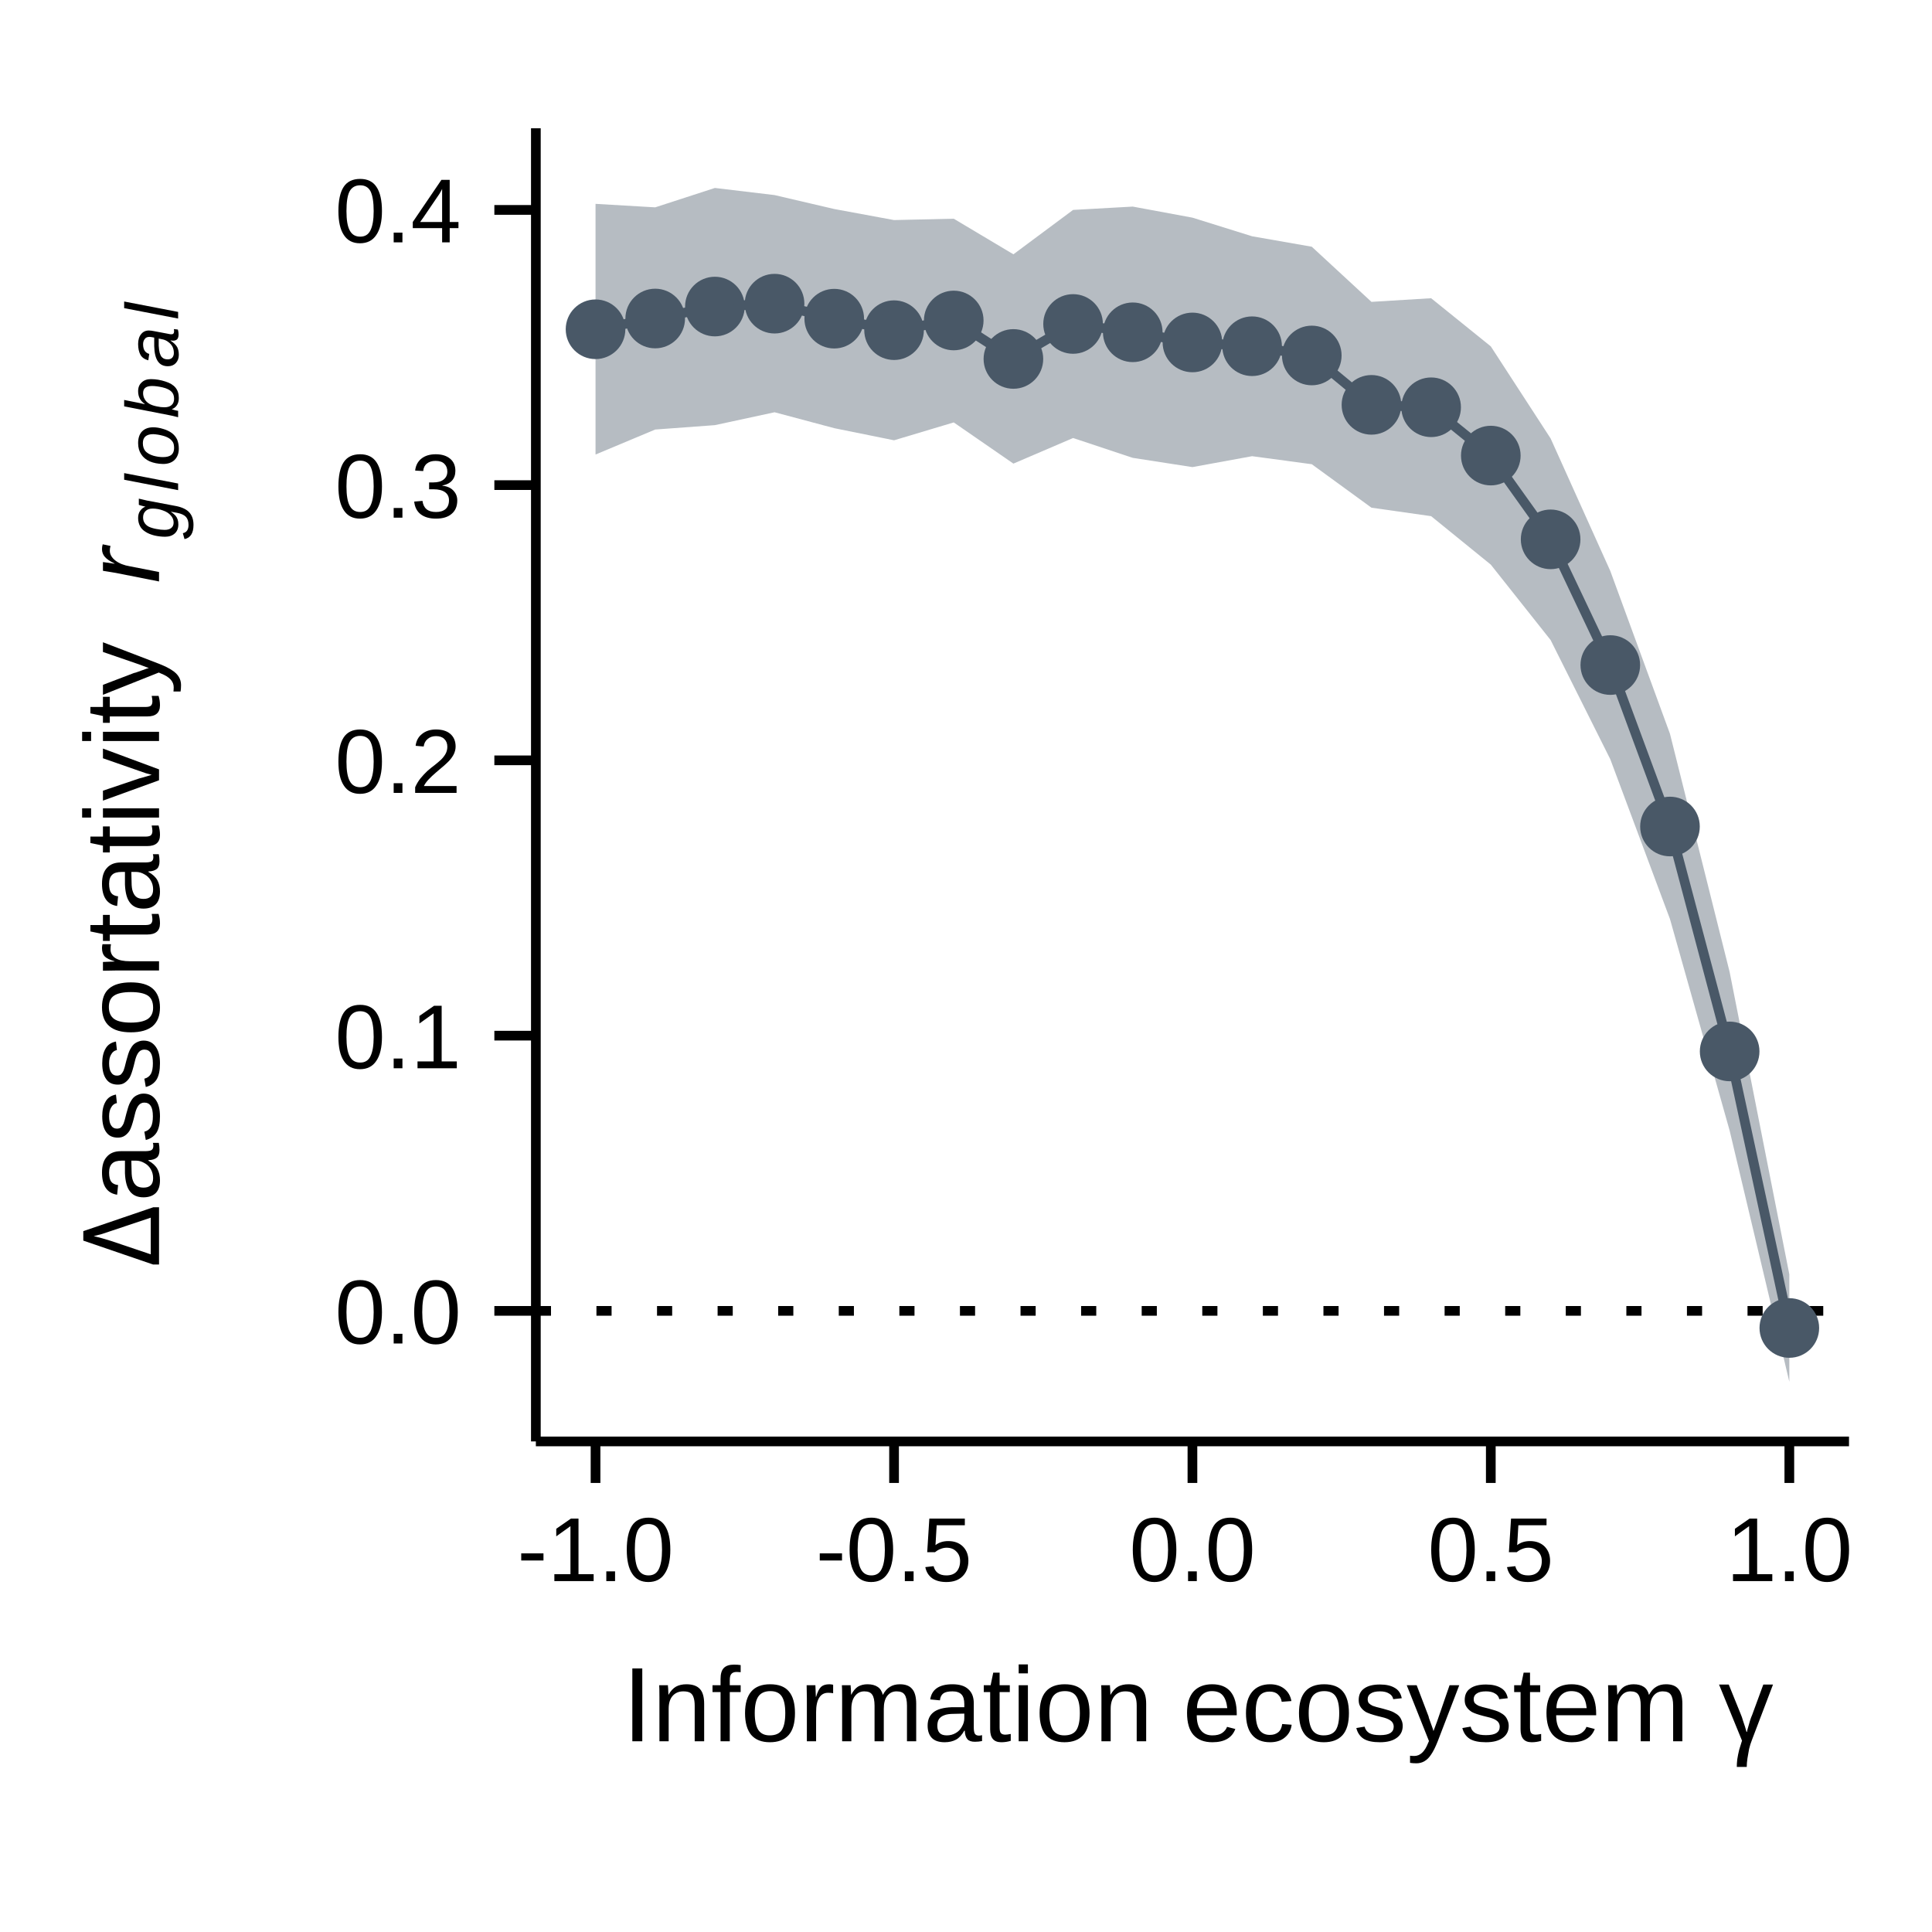
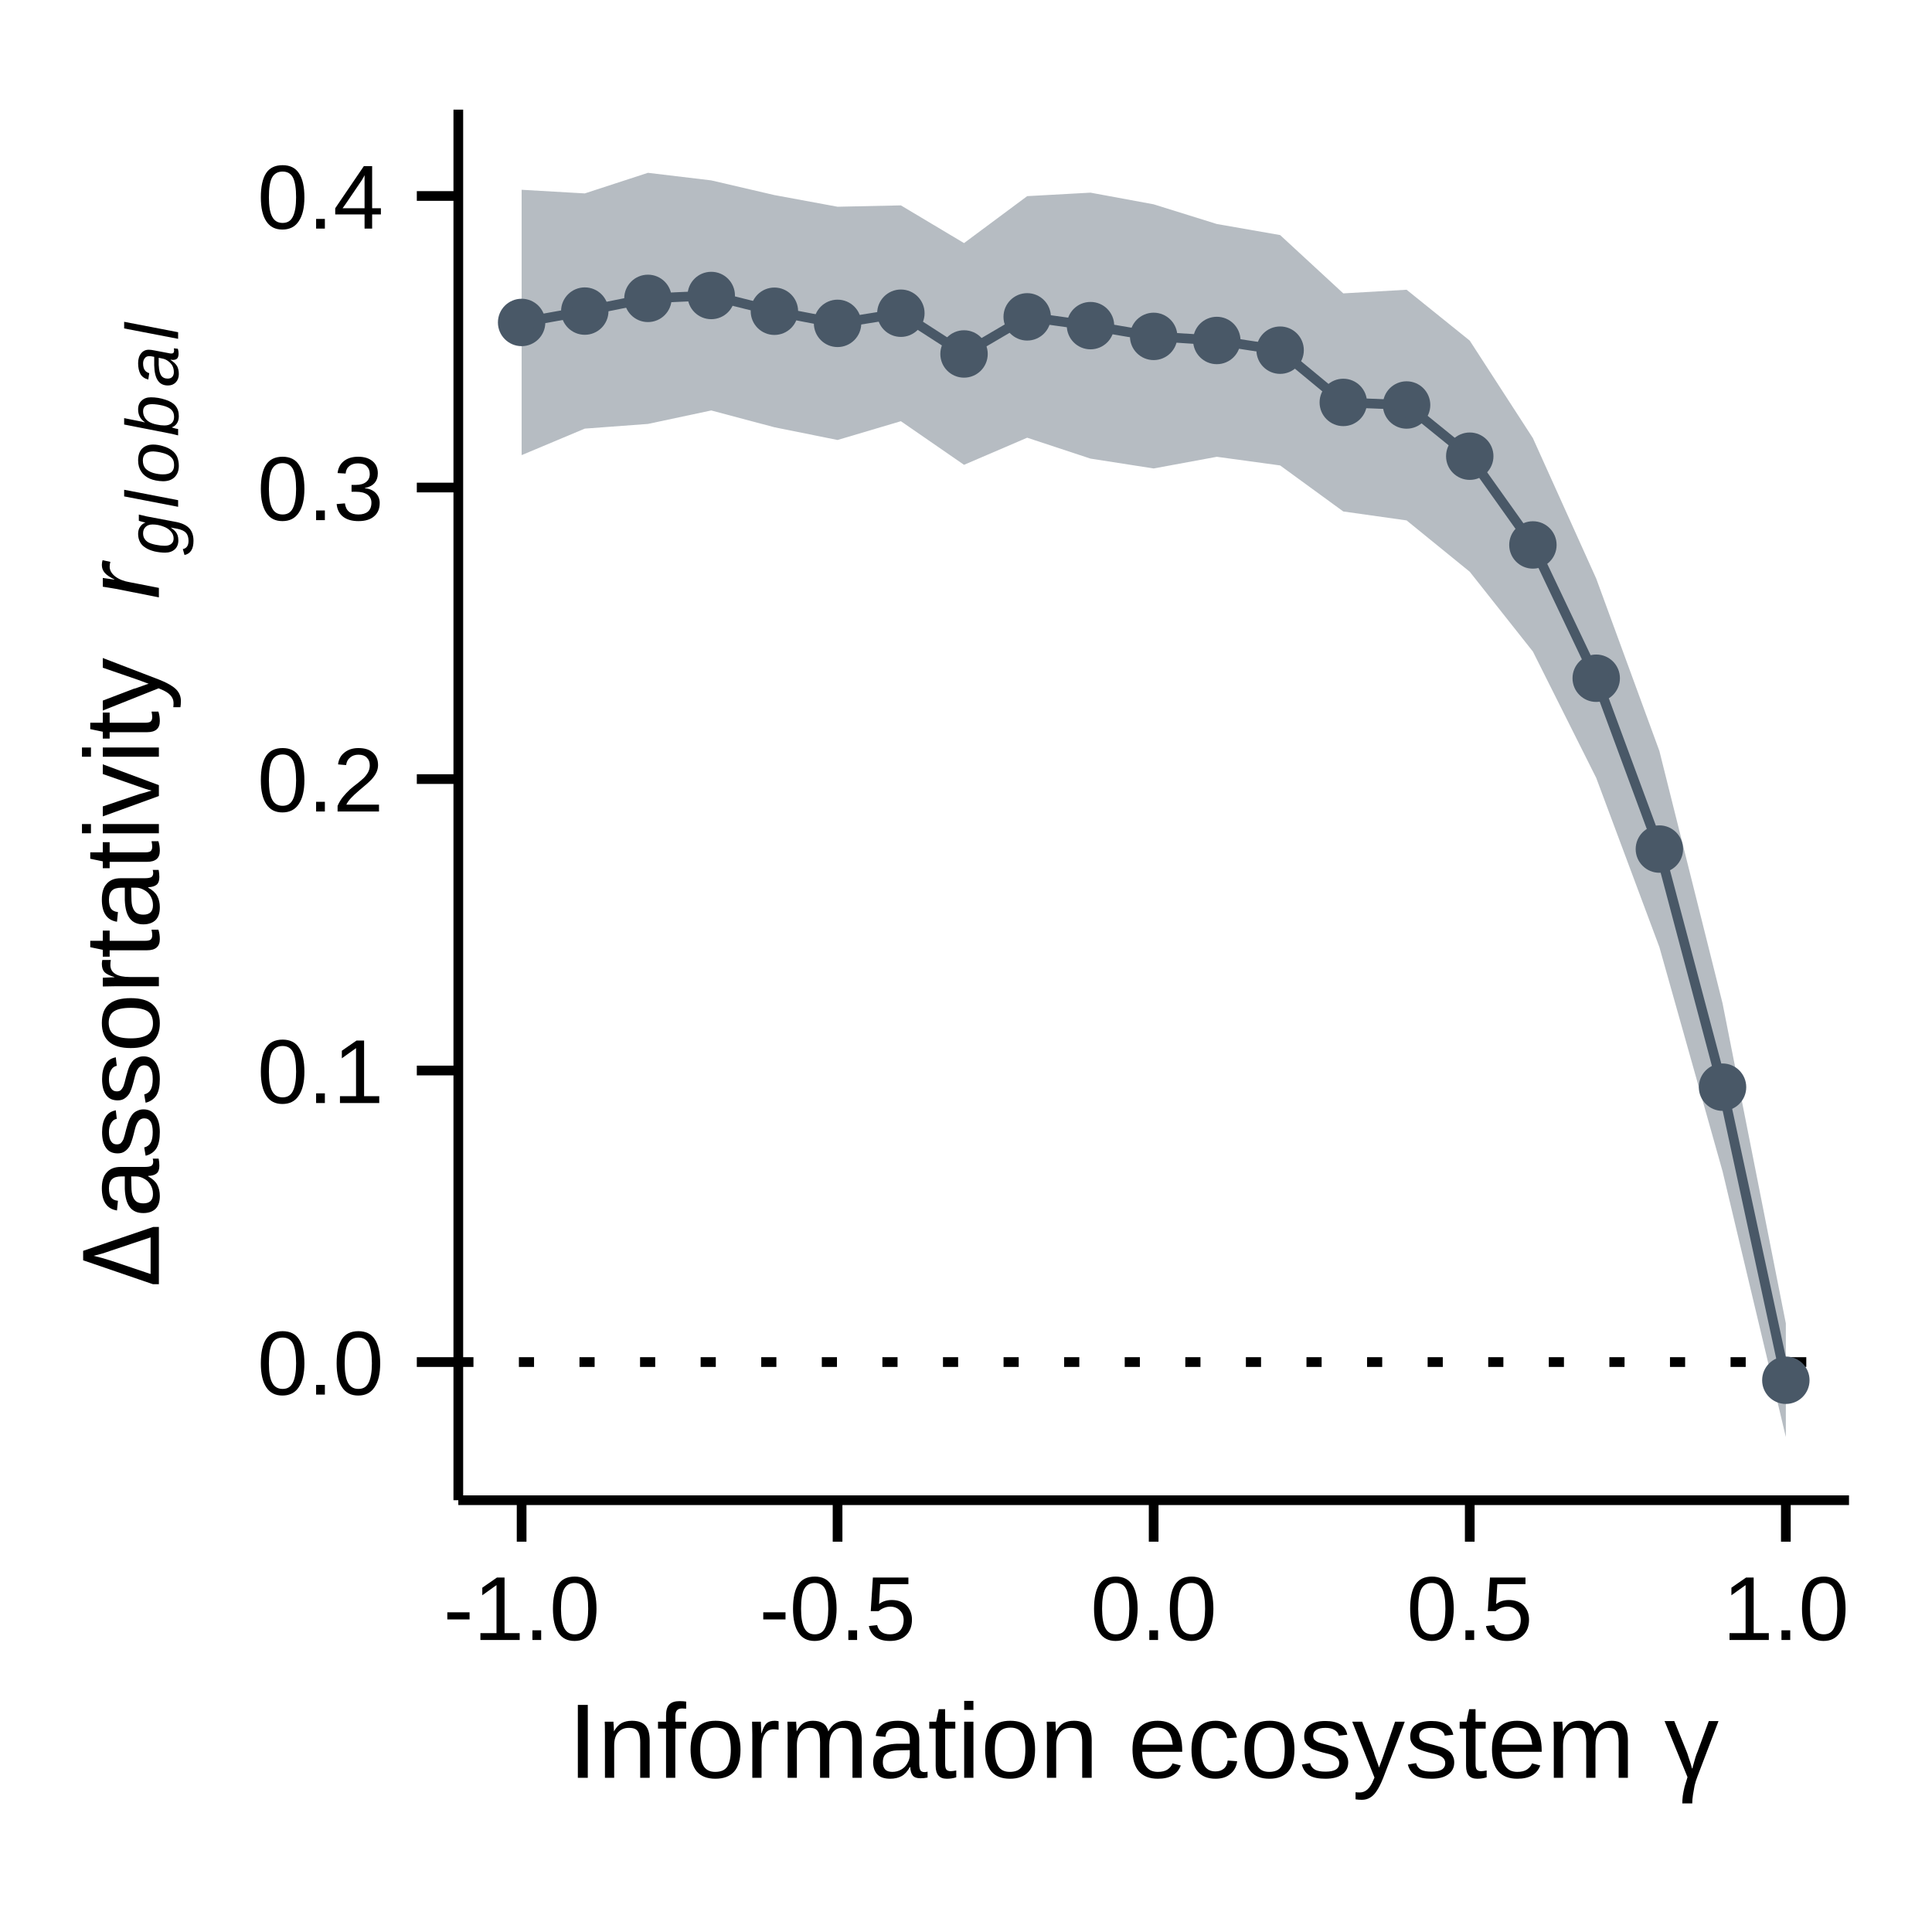
<svg xmlns="http://www.w3.org/2000/svg" viewBox="0 0 127.56 127.56">
  <defs>
    <style type="text/css">
-     line, polyline, path, rect, circle {
+     line, polyline, polygon, path, rect, circle {
      fill: none;
      stroke: #000000;
      stroke-linecap: round;
      stroke-linejoin: round;
      stroke-miterlimit: 10.00;
    }
  </style>
  </defs>
  <rect width="100%" height="100%" style="stroke: none; fill: #FFFFFF;" />
  <defs>
-     <clipPath id="cpMHwxMjcuNTU5fDEyNC41NzJ8Mi45ODY4Mg==">
-       <rect x="0.00" y="2.99" width="127.56" height="121.59" />
+     <clipPath id="cpMC4wMHwxMjcuNTZ8MTI1LjgwfDEuNzY=">
+       <rect x="0.00" y="1.76" width="127.56" height="124.05" />
    </clipPath>
  </defs>
-   <rect x="0.00" y="2.99" width="127.56" height="121.59" style="stroke-width: 1.07; stroke: #FFFFFF; fill: #FFFFFF;" clip-path="url(#cpMHwxMjcuNTU5fDEyNC41NzJ8Mi45ODY4Mg==)" />
+   <rect x="0.00" y="1.76" width="127.56" height="124.05" style="stroke-width: 1.07; stroke: #FFFFFF; fill: #FFFFFF;" clip-path="url(#cpMC4wMHwxMjcuNTZ8MTI1LjgwfDEuNzY=)" />
  <defs>
-     <clipPath id="cpMHwxMjcuNTU5fDEyNy41NTl8MA==">
+     <clipPath id="cpMC4wMHwxMjcuNTZ8MTI3LjU2fDAuMDA=">
      <rect x="0.00" y="0.00" width="127.56" height="127.56" />
    </clipPath>
  </defs>
  <defs>
-     <clipPath id="cpMzUuMzc5N3wxMjIuMDh8OTUuMTY2Mnw4LjQ2NjI3">
-       <rect x="35.38" y="8.47" width="86.70" height="86.70" />
+     <clipPath id="cpMzAuMjZ8MTIyLjA4fDk5LjA1fDcuMjQ=">
+       <rect x="30.26" y="7.24" width="91.82" height="91.82" />
    </clipPath>
  </defs>
-   <rect x="35.38" y="8.47" width="86.70" height="86.70" style="stroke-width: 1.07; stroke: none; fill: #FFFFFF;" clip-path="url(#cpMzUuMzc5N3wxMjIuMDh8OTUuMTY2Mnw4LjQ2NjI3)" />
-   <line x1="35.38" y1="86.55" x2="122.08" y2="86.55" style="stroke-width: 0.64; stroke-dasharray: 1.00,3.00; stroke-linecap: butt;" clip-path="url(#cpMzUuMzc5N3wxMjIuMDh8OTUuMTY2Mnw4LjQ2NjI3)" />
-   <polyline points="39.32,13.46 43.26,13.69 47.20,12.41 51.14,12.88 55.08,13.80 59.03,14.53 62.97,14.44 66.91,16.79 70.85,13.86 74.79,13.64 78.73,14.37 82.67,15.60 86.61,16.29 90.55,19.93 94.49,19.69 98.43,22.87 102.38,28.95 106.32,37.70 110.26,48.45 114.20,64.18 118.14,84.14 118.14,91.23 114.20,74.65 110.26,60.68 106.32,50.13 102.38,42.26 98.43,37.28 94.49,34.08 90.55,33.52 86.61,30.65 82.67,30.12 78.73,30.84 74.79,30.23 70.85,28.92 66.91,30.61 62.97,27.89 59.03,29.07 55.08,28.27 51.14,27.22 47.20,28.07 43.26,28.36 39.32,30.01 " style="stroke-width: 1.07; stroke: none; fill: #495867; fill-opacity: 0.40;" clip-path="url(#cpMzUuMzc5N3wxMjIuMDh8OTUuMTY2Mnw4LjQ2NjI3)" />
-   <polyline points="39.32,21.74 43.26,21.03 47.20,20.24 51.14,20.05 55.08,21.04 59.03,21.80 62.97,21.16 66.91,23.70 70.85,21.39 74.79,21.94 78.73,22.61 82.67,22.86 86.61,23.47 90.55,26.73 94.49,26.89 98.43,30.08 102.38,35.61 106.32,43.91 110.26,54.57 114.20,69.42 118.14,87.68 " style="stroke-width: 0.64; stroke: #495867; stroke-linecap: butt;" clip-path="url(#cpMzUuMzc5N3wxMjIuMDh8OTUuMTY2Mnw4LjQ2NjI3)" />
-   <circle cx="39.32" cy="21.74" r="1.21pt" style="stroke-width: 0.71; stroke: #495867; fill: #495867;" clip-path="url(#cpMzUuMzc5N3wxMjIuMDh8OTUuMTY2Mnw4LjQ2NjI3)" />
-   <circle cx="43.26" cy="21.03" r="1.21pt" style="stroke-width: 0.71; stroke: #495867; fill: #495867;" clip-path="url(#cpMzUuMzc5N3wxMjIuMDh8OTUuMTY2Mnw4LjQ2NjI3)" />
-   <circle cx="47.20" cy="20.24" r="1.21pt" style="stroke-width: 0.71; stroke: #495867; fill: #495867;" clip-path="url(#cpMzUuMzc5N3wxMjIuMDh8OTUuMTY2Mnw4LjQ2NjI3)" />
-   <circle cx="51.14" cy="20.05" r="1.21pt" style="stroke-width: 0.71; stroke: #495867; fill: #495867;" clip-path="url(#cpMzUuMzc5N3wxMjIuMDh8OTUuMTY2Mnw4LjQ2NjI3)" />
-   <circle cx="55.08" cy="21.04" r="1.21pt" style="stroke-width: 0.71; stroke: #495867; fill: #495867;" clip-path="url(#cpMzUuMzc5N3wxMjIuMDh8OTUuMTY2Mnw4LjQ2NjI3)" />
-   <circle cx="59.03" cy="21.80" r="1.21pt" style="stroke-width: 0.71; stroke: #495867; fill: #495867;" clip-path="url(#cpMzUuMzc5N3wxMjIuMDh8OTUuMTY2Mnw4LjQ2NjI3)" />
-   <circle cx="62.97" cy="21.16" r="1.21pt" style="stroke-width: 0.71; stroke: #495867; fill: #495867;" clip-path="url(#cpMzUuMzc5N3wxMjIuMDh8OTUuMTY2Mnw4LjQ2NjI3)" />
-   <circle cx="66.91" cy="23.70" r="1.21pt" style="stroke-width: 0.71; stroke: #495867; fill: #495867;" clip-path="url(#cpMzUuMzc5N3wxMjIuMDh8OTUuMTY2Mnw4LjQ2NjI3)" />
-   <circle cx="70.85" cy="21.39" r="1.21pt" style="stroke-width: 0.71; stroke: #495867; fill: #495867;" clip-path="url(#cpMzUuMzc5N3wxMjIuMDh8OTUuMTY2Mnw4LjQ2NjI3)" />
-   <circle cx="74.79" cy="21.94" r="1.21pt" style="stroke-width: 0.71; stroke: #495867; fill: #495867;" clip-path="url(#cpMzUuMzc5N3wxMjIuMDh8OTUuMTY2Mnw4LjQ2NjI3)" />
-   <circle cx="78.73" cy="22.61" r="1.21pt" style="stroke-width: 0.71; stroke: #495867; fill: #495867;" clip-path="url(#cpMzUuMzc5N3wxMjIuMDh8OTUuMTY2Mnw4LjQ2NjI3)" />
-   <circle cx="82.67" cy="22.86" r="1.21pt" style="stroke-width: 0.71; stroke: #495867; fill: #495867;" clip-path="url(#cpMzUuMzc5N3wxMjIuMDh8OTUuMTY2Mnw4LjQ2NjI3)" />
-   <circle cx="86.61" cy="23.47" r="1.21pt" style="stroke-width: 0.71; stroke: #495867; fill: #495867;" clip-path="url(#cpMzUuMzc5N3wxMjIuMDh8OTUuMTY2Mnw4LjQ2NjI3)" />
-   <circle cx="90.55" cy="26.73" r="1.21pt" style="stroke-width: 0.71; stroke: #495867; fill: #495867;" clip-path="url(#cpMzUuMzc5N3wxMjIuMDh8OTUuMTY2Mnw4LjQ2NjI3)" />
-   <circle cx="94.49" cy="26.89" r="1.21pt" style="stroke-width: 0.71; stroke: #495867; fill: #495867;" clip-path="url(#cpMzUuMzc5N3wxMjIuMDh8OTUuMTY2Mnw4LjQ2NjI3)" />
-   <circle cx="98.43" cy="30.08" r="1.21pt" style="stroke-width: 0.71; stroke: #495867; fill: #495867;" clip-path="url(#cpMzUuMzc5N3wxMjIuMDh8OTUuMTY2Mnw4LjQ2NjI3)" />
-   <circle cx="102.38" cy="35.61" r="1.21pt" style="stroke-width: 0.71; stroke: #495867; fill: #495867;" clip-path="url(#cpMzUuMzc5N3wxMjIuMDh8OTUuMTY2Mnw4LjQ2NjI3)" />
-   <circle cx="106.32" cy="43.91" r="1.21pt" style="stroke-width: 0.71; stroke: #495867; fill: #495867;" clip-path="url(#cpMzUuMzc5N3wxMjIuMDh8OTUuMTY2Mnw4LjQ2NjI3)" />
-   <circle cx="110.26" cy="54.57" r="1.21pt" style="stroke-width: 0.71; stroke: #495867; fill: #495867;" clip-path="url(#cpMzUuMzc5N3wxMjIuMDh8OTUuMTY2Mnw4LjQ2NjI3)" />
-   <circle cx="114.20" cy="69.42" r="1.21pt" style="stroke-width: 0.71; stroke: #495867; fill: #495867;" clip-path="url(#cpMzUuMzc5N3wxMjIuMDh8OTUuMTY2Mnw4LjQ2NjI3)" />
-   <circle cx="118.14" cy="87.68" r="1.21pt" style="stroke-width: 0.71; stroke: #495867; fill: #495867;" clip-path="url(#cpMzUuMzc5N3wxMjIuMDh8OTUuMTY2Mnw4LjQ2NjI3)" />
+   <rect x="30.26" y="7.24" width="91.82" height="91.82" style="stroke-width: 1.07; stroke: none; fill: #FFFFFF;" clip-path="url(#cpMzAuMjZ8MTIyLjA4fDk5LjA1fDcuMjQ=)" />
+   <line x1="30.26" y1="89.93" x2="122.08" y2="89.93" style="stroke-width: 0.64; stroke-dasharray: 1.00,3.00; stroke-linecap: butt;" clip-path="url(#cpMzAuMjZ8MTIyLjA4fDk5LjA1fDcuMjQ=)" />
+   <polygon points="34.44,12.53 38.61,12.77 42.78,11.41 46.96,11.91 51.13,12.88 55.30,13.65 59.48,13.56 63.65,16.05 67.82,12.95 72.00,12.72 76.17,13.49 80.34,14.79 84.52,15.52 88.69,19.37 92.87,19.13 97.04,22.49 101.21,28.93 105.39,38.20 109.56,49.58 113.73,66.24 117.91,87.38 117.91,94.88 113.73,77.33 109.56,62.53 105.39,51.36 101.21,43.02 97.04,37.75 92.87,34.36 88.69,33.77 84.52,30.73 80.34,30.16 76.17,30.93 72.00,30.28 67.82,28.90 63.65,30.69 59.48,27.81 55.30,29.05 51.13,28.21 46.96,27.10 42.78,27.99 38.61,28.30 34.44,30.05 " style="stroke-width: 0.75; stroke: none; fill: #495867; fill-opacity: 0.40;" clip-path="url(#cpMzAuMjZ8MTIyLjA4fDk5LjA1fDcuMjQ=)" />
+   <polyline points="34.44,12.53 38.61,12.77 42.78,11.41 46.96,11.91 51.13,12.88 55.30,13.65 59.48,13.56 63.65,16.05 67.82,12.95 72.00,12.72 76.17,13.49 80.34,14.79 84.52,15.52 88.69,19.37 92.87,19.13 97.04,22.49 101.21,28.93 105.39,38.20 109.56,49.58 113.73,66.24 117.91,87.38 " style="stroke-width: 1.07; stroke: none;" clip-path="url(#cpMzAuMjZ8MTIyLjA4fDk5LjA1fDcuMjQ=)" />
+   <polyline points="117.91,94.88 113.73,77.33 109.56,62.53 105.39,51.36 101.21,43.02 97.04,37.75 92.87,34.36 88.69,33.77 84.52,30.73 80.34,30.16 76.17,30.93 72.00,30.28 67.82,28.90 63.65,30.69 59.48,27.81 55.30,29.05 51.13,28.21 46.96,27.10 42.78,27.99 38.61,28.30 34.44,30.05 " style="stroke-width: 1.07; stroke: none;" clip-path="url(#cpMzAuMjZ8MTIyLjA4fDk5LjA1fDcuMjQ=)" />
+   <polyline points="34.44,21.29 38.61,20.54 42.78,19.70 46.96,19.51 51.13,20.55 55.30,21.35 59.48,20.68 63.65,23.37 67.82,20.92 72.00,21.50 76.17,22.21 80.34,22.48 84.52,23.12 88.69,26.57 92.87,26.74 97.04,30.12 101.21,35.98 105.39,44.78 109.56,56.06 113.73,71.78 117.91,91.13 " style="stroke-width: 0.64; stroke: #495867; stroke-linecap: butt;" clip-path="url(#cpMzAuMjZ8MTIyLjA4fDk5LjA1fDcuMjQ=)" />
+   <circle cx="34.44" cy="21.29" r="1.21" style="stroke-width: 0.71; stroke: #495867; fill: #495867;" clip-path="url(#cpMzAuMjZ8MTIyLjA4fDk5LjA1fDcuMjQ=)" />
+   <circle cx="38.61" cy="20.54" r="1.21" style="stroke-width: 0.71; stroke: #495867; fill: #495867;" clip-path="url(#cpMzAuMjZ8MTIyLjA4fDk5LjA1fDcuMjQ=)" />
+   <circle cx="42.78" cy="19.70" r="1.21" style="stroke-width: 0.71; stroke: #495867; fill: #495867;" clip-path="url(#cpMzAuMjZ8MTIyLjA4fDk5LjA1fDcuMjQ=)" />
+   <circle cx="46.96" cy="19.51" r="1.21" style="stroke-width: 0.71; stroke: #495867; fill: #495867;" clip-path="url(#cpMzAuMjZ8MTIyLjA4fDk5LjA1fDcuMjQ=)" />
+   <circle cx="51.13" cy="20.55" r="1.21" style="stroke-width: 0.71; stroke: #495867; fill: #495867;" clip-path="url(#cpMzAuMjZ8MTIyLjA4fDk5LjA1fDcuMjQ=)" />
+   <circle cx="55.30" cy="21.35" r="1.21" style="stroke-width: 0.71; stroke: #495867; fill: #495867;" clip-path="url(#cpMzAuMjZ8MTIyLjA4fDk5LjA1fDcuMjQ=)" />
+   <circle cx="59.48" cy="20.68" r="1.21" style="stroke-width: 0.71; stroke: #495867; fill: #495867;" clip-path="url(#cpMzAuMjZ8MTIyLjA4fDk5LjA1fDcuMjQ=)" />
+   <circle cx="63.65" cy="23.37" r="1.21" style="stroke-width: 0.71; stroke: #495867; fill: #495867;" clip-path="url(#cpMzAuMjZ8MTIyLjA4fDk5LjA1fDcuMjQ=)" />
+   <circle cx="67.82" cy="20.92" r="1.21" style="stroke-width: 0.71; stroke: #495867; fill: #495867;" clip-path="url(#cpMzAuMjZ8MTIyLjA4fDk5LjA1fDcuMjQ=)" />
+   <circle cx="72.00" cy="21.50" r="1.21" style="stroke-width: 0.71; stroke: #495867; fill: #495867;" clip-path="url(#cpMzAuMjZ8MTIyLjA4fDk5LjA1fDcuMjQ=)" />
+   <circle cx="76.17" cy="22.21" r="1.21" style="stroke-width: 0.71; stroke: #495867; fill: #495867;" clip-path="url(#cpMzAuMjZ8MTIyLjA4fDk5LjA1fDcuMjQ=)" />
+   <circle cx="80.34" cy="22.48" r="1.21" style="stroke-width: 0.71; stroke: #495867; fill: #495867;" clip-path="url(#cpMzAuMjZ8MTIyLjA4fDk5LjA1fDcuMjQ=)" />
+   <circle cx="84.52" cy="23.12" r="1.21" style="stroke-width: 0.71; stroke: #495867; fill: #495867;" clip-path="url(#cpMzAuMjZ8MTIyLjA4fDk5LjA1fDcuMjQ=)" />
+   <circle cx="88.69" cy="26.57" r="1.21" style="stroke-width: 0.71; stroke: #495867; fill: #495867;" clip-path="url(#cpMzAuMjZ8MTIyLjA4fDk5LjA1fDcuMjQ=)" />
+   <circle cx="92.87" cy="26.74" r="1.21" style="stroke-width: 0.71; stroke: #495867; fill: #495867;" clip-path="url(#cpMzAuMjZ8MTIyLjA4fDk5LjA1fDcuMjQ=)" />
+   <circle cx="97.04" cy="30.12" r="1.21" style="stroke-width: 0.71; stroke: #495867; fill: #495867;" clip-path="url(#cpMzAuMjZ8MTIyLjA4fDk5LjA1fDcuMjQ=)" />
+   <circle cx="101.21" cy="35.98" r="1.21" style="stroke-width: 0.71; stroke: #495867; fill: #495867;" clip-path="url(#cpMzAuMjZ8MTIyLjA4fDk5LjA1fDcuMjQ=)" />
+   <circle cx="105.39" cy="44.78" r="1.21" style="stroke-width: 0.71; stroke: #495867; fill: #495867;" clip-path="url(#cpMzAuMjZ8MTIyLjA4fDk5LjA1fDcuMjQ=)" />
+   <circle cx="109.56" cy="56.06" r="1.21" style="stroke-width: 0.71; stroke: #495867; fill: #495867;" clip-path="url(#cpMzAuMjZ8MTIyLjA4fDk5LjA1fDcuMjQ=)" />
+   <circle cx="113.73" cy="71.78" r="1.21" style="stroke-width: 0.71; stroke: #495867; fill: #495867;" clip-path="url(#cpMzAuMjZ8MTIyLjA4fDk5LjA1fDcuMjQ=)" />
+   <circle cx="117.91" cy="91.13" r="1.21" style="stroke-width: 0.71; stroke: #495867; fill: #495867;" clip-path="url(#cpMzAuMjZ8MTIyLjA4fDk5LjA1fDcuMjQ=)" />
  <defs>
-     <clipPath id="cpMHwxMjcuNTU5fDEyNy41NTl8MA==">
+     <clipPath id="cpMC4wMHwxMjcuNTZ8MTI3LjU2fDAuMDA=">
      <rect x="0.00" y="0.00" width="127.56" height="127.56" />
    </clipPath>
  </defs>
-   <polyline points="35.38,95.17 35.38,8.47 " style="stroke-width: 0.64; stroke-linecap: butt;" clip-path="url(#cpMHwxMjcuNTU5fDEyNy41NTl8MA==)" />
-   <g clip-path="url(#cpMHwxMjcuNTU5fDEyNy41NTl8MA==)">
-     <text x="22.11" y="88.70" style="font-size: 6.00px; font-family: Arial;" textLength="8.34px" lengthAdjust="spacingAndGlyphs">0.0</text>
+   <polyline points="30.26,99.05 30.26,7.24 " style="stroke-width: 0.64; stroke-linecap: butt;" clip-path="url(#cpMC4wMHwxMjcuNTZ8MTI3LjU2fDAuMDA=)" />
+   <g clip-path="url(#cpMC4wMHwxMjcuNTZ8MTI3LjU2fDAuMDA=)">
+     <text x="16.99" y="92.08" style="font-size: 6.00px; font-family: Arial;" textLength="8.34px" lengthAdjust="spacingAndGlyphs">0.0</text>
  </g>
-   <g clip-path="url(#cpMHwxMjcuNTU5fDEyNy41NTl8MA==)">
-     <text x="22.11" y="70.53" style="font-size: 6.00px; font-family: Arial;" textLength="8.34px" lengthAdjust="spacingAndGlyphs">0.1</text>
+   <g clip-path="url(#cpMC4wMHwxMjcuNTZ8MTI3LjU2fDAuMDA=)">
+     <text x="16.99" y="72.83" style="font-size: 6.00px; font-family: Arial;" textLength="8.34px" lengthAdjust="spacingAndGlyphs">0.1</text>
  </g>
-   <g clip-path="url(#cpMHwxMjcuNTU5fDEyNy41NTl8MA==)">
-     <text x="22.11" y="52.35" style="font-size: 6.00px; font-family: Arial;" textLength="8.34px" lengthAdjust="spacingAndGlyphs">0.2</text>
+   <g clip-path="url(#cpMC4wMHwxMjcuNTZ8MTI3LjU2fDAuMDA=)">
+     <text x="16.99" y="53.58" style="font-size: 6.00px; font-family: Arial;" textLength="8.34px" lengthAdjust="spacingAndGlyphs">0.2</text>
  </g>
-   <g clip-path="url(#cpMHwxMjcuNTU5fDEyNy41NTl8MA==)">
-     <text x="22.11" y="34.18" style="font-size: 6.00px; font-family: Arial;" textLength="8.34px" lengthAdjust="spacingAndGlyphs">0.3</text>
+   <g clip-path="url(#cpMC4wMHwxMjcuNTZ8MTI3LjU2fDAuMDA=)">
+     <text x="16.99" y="34.34" style="font-size: 6.00px; font-family: Arial;" textLength="8.34px" lengthAdjust="spacingAndGlyphs">0.3</text>
  </g>
-   <g clip-path="url(#cpMHwxMjcuNTU5fDEyNy41NTl8MA==)">
-     <text x="22.11" y="16.00" style="font-size: 6.00px; font-family: Arial;" textLength="8.34px" lengthAdjust="spacingAndGlyphs">0.4</text>
+   <g clip-path="url(#cpMC4wMHwxMjcuNTZ8MTI3LjU2fDAuMDA=)">
+     <text x="16.99" y="15.09" style="font-size: 6.00px; font-family: Arial;" textLength="8.34px" lengthAdjust="spacingAndGlyphs">0.4</text>
  </g>
-   <polyline points="32.64,86.55 35.38,86.55 " style="stroke-width: 0.64; stroke-linecap: butt;" clip-path="url(#cpMHwxMjcuNTU5fDEyNy41NTl8MA==)" />
-   <polyline points="32.64,68.38 35.38,68.38 " style="stroke-width: 0.64; stroke-linecap: butt;" clip-path="url(#cpMHwxMjcuNTU5fDEyNy41NTl8MA==)" />
-   <polyline points="32.64,50.20 35.38,50.20 " style="stroke-width: 0.64; stroke-linecap: butt;" clip-path="url(#cpMHwxMjcuNTU5fDEyNy41NTl8MA==)" />
-   <polyline points="32.64,32.03 35.38,32.03 " style="stroke-width: 0.64; stroke-linecap: butt;" clip-path="url(#cpMHwxMjcuNTU5fDEyNy41NTl8MA==)" />
-   <polyline points="32.64,13.86 35.38,13.86 " style="stroke-width: 0.64; stroke-linecap: butt;" clip-path="url(#cpMHwxMjcuNTU5fDEyNy41NTl8MA==)" />
-   <polyline points="35.38,95.17 122.08,95.17 " style="stroke-width: 0.64; stroke-linecap: butt;" clip-path="url(#cpMHwxMjcuNTU5fDEyNy41NTl8MA==)" />
-   <polyline points="39.32,97.91 39.32,95.17 " style="stroke-width: 0.64; stroke-linecap: butt;" clip-path="url(#cpMHwxMjcuNTU5fDEyNy41NTl8MA==)" />
-   <polyline points="59.03,97.91 59.03,95.17 " style="stroke-width: 0.64; stroke-linecap: butt;" clip-path="url(#cpMHwxMjcuNTU5fDEyNy41NTl8MA==)" />
-   <polyline points="78.73,97.91 78.73,95.17 " style="stroke-width: 0.64; stroke-linecap: butt;" clip-path="url(#cpMHwxMjcuNTU5fDEyNy41NTl8MA==)" />
-   <polyline points="98.43,97.91 98.43,95.17 " style="stroke-width: 0.64; stroke-linecap: butt;" clip-path="url(#cpMHwxMjcuNTU5fDEyNy41NTl8MA==)" />
-   <polyline points="118.14,97.91 118.14,95.17 " style="stroke-width: 0.64; stroke-linecap: butt;" clip-path="url(#cpMHwxMjcuNTU5fDEyNy41NTl8MA==)" />
-   <g clip-path="url(#cpMHwxMjcuNTU5fDEyNy41NTl8MA==)">
-     <text x="34.15" y="104.39" style="font-size: 6.00px; font-family: Arial;" textLength="10.34px" lengthAdjust="spacingAndGlyphs">-1.0</text>
+   <polyline points="27.52,89.93 30.26,89.93 " style="stroke-width: 0.64; stroke-linecap: butt;" clip-path="url(#cpMC4wMHwxMjcuNTZ8MTI3LjU2fDAuMDA=)" />
+   <polyline points="27.52,70.68 30.26,70.68 " style="stroke-width: 0.64; stroke-linecap: butt;" clip-path="url(#cpMC4wMHwxMjcuNTZ8MTI3LjU2fDAuMDA=)" />
+   <polyline points="27.52,51.44 30.26,51.44 " style="stroke-width: 0.64; stroke-linecap: butt;" clip-path="url(#cpMC4wMHwxMjcuNTZ8MTI3LjU2fDAuMDA=)" />
+   <polyline points="27.52,32.19 30.26,32.19 " style="stroke-width: 0.64; stroke-linecap: butt;" clip-path="url(#cpMC4wMHwxMjcuNTZ8MTI3LjU2fDAuMDA=)" />
+   <polyline points="27.52,12.94 30.26,12.94 " style="stroke-width: 0.64; stroke-linecap: butt;" clip-path="url(#cpMC4wMHwxMjcuNTZ8MTI3LjU2fDAuMDA=)" />
+   <polyline points="30.26,99.05 122.08,99.05 " style="stroke-width: 0.64; stroke-linecap: butt;" clip-path="url(#cpMC4wMHwxMjcuNTZ8MTI3LjU2fDAuMDA=)" />
+   <polyline points="34.44,101.79 34.44,99.05 " style="stroke-width: 0.64; stroke-linecap: butt;" clip-path="url(#cpMC4wMHwxMjcuNTZ8MTI3LjU2fDAuMDA=)" />
+   <polyline points="55.30,101.79 55.30,99.05 " style="stroke-width: 0.64; stroke-linecap: butt;" clip-path="url(#cpMC4wMHwxMjcuNTZ8MTI3LjU2fDAuMDA=)" />
+   <polyline points="76.17,101.79 76.17,99.05 " style="stroke-width: 0.64; stroke-linecap: butt;" clip-path="url(#cpMC4wMHwxMjcuNTZ8MTI3LjU2fDAuMDA=)" />
+   <polyline points="97.04,101.79 97.04,99.05 " style="stroke-width: 0.64; stroke-linecap: butt;" clip-path="url(#cpMC4wMHwxMjcuNTZ8MTI3LjU2fDAuMDA=)" />
+   <polyline points="117.91,101.79 117.91,99.05 " style="stroke-width: 0.64; stroke-linecap: butt;" clip-path="url(#cpMC4wMHwxMjcuNTZ8MTI3LjU2fDAuMDA=)" />
+   <g clip-path="url(#cpMC4wMHwxMjcuNTZ8MTI3LjU2fDAuMDA=)">
+     <text x="29.27" y="108.28" style="font-size: 6.00px; font-family: Arial;" textLength="10.34px" lengthAdjust="spacingAndGlyphs">-1.0</text>
  </g>
-   <g clip-path="url(#cpMHwxMjcuNTU5fDEyNy41NTl8MA==)">
-     <text x="53.86" y="104.39" style="font-size: 6.00px; font-family: Arial;" textLength="10.34px" lengthAdjust="spacingAndGlyphs">-0.5</text>
+   <g clip-path="url(#cpMC4wMHwxMjcuNTZ8MTI3LjU2fDAuMDA=)">
+     <text x="50.13" y="108.28" style="font-size: 6.00px; font-family: Arial;" textLength="10.34px" lengthAdjust="spacingAndGlyphs">-0.5</text>
  </g>
-   <g clip-path="url(#cpMHwxMjcuNTU5fDEyNy41NTl8MA==)">
-     <text x="74.56" y="104.39" style="font-size: 6.00px; font-family: Arial;" textLength="8.34px" lengthAdjust="spacingAndGlyphs">0.0</text>
+   <g clip-path="url(#cpMC4wMHwxMjcuNTZ8MTI3LjU2fDAuMDA=)">
+     <text x="72.00" y="108.28" style="font-size: 6.00px; font-family: Arial;" textLength="8.34px" lengthAdjust="spacingAndGlyphs">0.0</text>
  </g>
-   <g clip-path="url(#cpMHwxMjcuNTU5fDEyNy41NTl8MA==)">
-     <text x="94.26" y="104.39" style="font-size: 6.00px; font-family: Arial;" textLength="8.34px" lengthAdjust="spacingAndGlyphs">0.5</text>
+   <g clip-path="url(#cpMC4wMHwxMjcuNTZ8MTI3LjU2fDAuMDA=)">
+     <text x="92.87" y="108.28" style="font-size: 6.00px; font-family: Arial;" textLength="8.34px" lengthAdjust="spacingAndGlyphs">0.5</text>
  </g>
-   <g clip-path="url(#cpMHwxMjcuNTU5fDEyNy41NTl8MA==)">
-     <text x="113.97" y="104.39" style="font-size: 6.00px; font-family: Arial;" textLength="8.34px" lengthAdjust="spacingAndGlyphs">1.0</text>
+   <g clip-path="url(#cpMC4wMHwxMjcuNTZ8MTI3LjU2fDAuMDA=)">
+     <text x="113.74" y="108.28" style="font-size: 6.00px; font-family: Arial;" textLength="8.34px" lengthAdjust="spacingAndGlyphs">1.0</text>
  </g>
-   <g clip-path="url(#cpMHwxMjcuNTU5fDEyNy41NTl8MA==)">
-     <text x="41.11" y="114.97" style="font-size: 7.00px; font-family: Arial;" textLength="72.36px" lengthAdjust="spacingAndGlyphs">Information ecosystem </text>
+   <g clip-path="url(#cpMC4wMHwxMjcuNTZ8MTI3LjU2fDAuMDA=)">
+     <text x="37.51" y="117.38" style="font-size: 7.00px; font-family: Arial;" textLength="72.36px" lengthAdjust="spacingAndGlyphs">Information ecosystem </text>
  </g>
-   <g clip-path="url(#cpMHwxMjcuNTU5fDEyNy41NTl8MA==)">
-     <text x="113.47" y="114.97" style="font-size: 7.00px; font-family: Symbol;" textLength="2.88px" lengthAdjust="spacingAndGlyphs">γ</text>
+   <g clip-path="url(#cpMC4wMHwxMjcuNTZ8MTI3LjU2fDAuMDA=)">
+     <text x="109.87" y="117.38" style="font-size: 7.00px; font-family: PT Serif;" textLength="4.96px" lengthAdjust="spacingAndGlyphs">γ</text>
  </g>
-   <g clip-path="url(#cpMHwxMjcuNTU5fDEyNy41NTl8MA==)">
-     <text transform="translate(10.50,83.63) rotate(-90)" style="font-size: 7.00px; font-family: Symbol;" textLength="4.28px" lengthAdjust="spacingAndGlyphs">Δ</text>
+   <g clip-path="url(#cpMC4wMHwxMjcuNTZ8MTI3LjU2fDAuMDA=)">
+     <text transform="translate(10.49,84.93) rotate(-90)" style="font-size: 7.00px; font-family: PT Serif;" textLength="4.54px" lengthAdjust="spacingAndGlyphs">Δ</text>
  </g>
-   <g clip-path="url(#cpMHwxMjcuNTU5fDEyNy41NTl8MA==)">
-     <text transform="translate(10.50,79.35) rotate(-90)" style="font-size: 7.00px; font-family: Arial;" textLength="40.84px" lengthAdjust="spacingAndGlyphs"> assortativity </text>
+   <g clip-path="url(#cpMC4wMHwxMjcuNTZ8MTI3LjU2fDAuMDA=)">
+     <text transform="translate(10.49,80.39) rotate(-90)" style="font-size: 7.00px; font-family: Arial;" textLength="40.84px" lengthAdjust="spacingAndGlyphs"> assortativity </text>
  </g>
-   <g clip-path="url(#cpMHwxMjcuNTU5fDEyNy41NTl8MA==)">
-     <text transform="translate(10.50,38.50) rotate(-90)" style="font-size: 7.00px; font-style: italic; font-family: Arial;" textLength="2.33px" lengthAdjust="spacingAndGlyphs">r</text>
+   <g clip-path="url(#cpMC4wMHwxMjcuNTZ8MTI3LjU2fDAuMDA=)">
+     <text transform="translate(10.49,39.55) rotate(-90)" style="font-size: 7.00px; font-style: italic; font-family: Arial;" textLength="2.33px" lengthAdjust="spacingAndGlyphs">r</text>
  </g>
-   <g clip-path="url(#cpMHwxMjcuNTU5fDEyNy41NTl8MA==)">
-     <text transform="translate(11.76,35.61) rotate(-90)" style="font-size: 4.90px; font-style: italic; font-family: Arial;" textLength="2.78px" lengthAdjust="spacingAndGlyphs">g</text>
+   <g clip-path="url(#cpMC4wMHwxMjcuNTZ8MTI3LjU2fDAuMDA=)">
+     <text transform="translate(11.76,36.66) rotate(-90)" style="font-size: 4.90px; font-style: italic; font-family: Arial;" textLength="2.73px" lengthAdjust="spacingAndGlyphs">g</text>
  </g>
-   <g clip-path="url(#cpMHwxMjcuNTU5fDEyNy41NTl8MA==)">
-     <text transform="translate(11.76,32.44) rotate(-90)" style="font-size: 4.90px; font-style: italic; font-family: Arial;" textLength="1.11px" lengthAdjust="spacingAndGlyphs">l</text>
+   <g clip-path="url(#cpMC4wMHwxMjcuNTZ8MTI3LjU2fDAuMDA=)">
+     <text transform="translate(11.76,33.54) rotate(-90)" style="font-size: 4.90px; font-style: italic; font-family: Arial;" textLength="1.09px" lengthAdjust="spacingAndGlyphs">l</text>
  </g>
-   <g clip-path="url(#cpMHwxMjcuNTU5fDEyNy41NTl8MA==)">
-     <text transform="translate(11.76,30.79) rotate(-90)" style="font-size: 4.90px; font-style: italic; font-family: Arial;" textLength="2.78px" lengthAdjust="spacingAndGlyphs">o</text>
+   <g clip-path="url(#cpMC4wMHwxMjcuNTZ8MTI3LjU2fDAuMDA=)">
+     <text transform="translate(11.76,31.93) rotate(-90)" style="font-size: 4.90px; font-style: italic; font-family: Arial;" textLength="2.73px" lengthAdjust="spacingAndGlyphs">o</text>
  </g>
-   <g clip-path="url(#cpMHwxMjcuNTU5fDEyNy41NTl8MA==)">
-     <text transform="translate(11.76,27.61) rotate(-90)" style="font-size: 4.90px; font-style: italic; font-family: Arial;" textLength="2.78px" lengthAdjust="spacingAndGlyphs">b</text>
+   <g clip-path="url(#cpMC4wMHwxMjcuNTZ8MTI3LjU2fDAuMDA=)">
+     <text transform="translate(11.76,28.81) rotate(-90)" style="font-size: 4.90px; font-style: italic; font-family: Arial;" textLength="2.73px" lengthAdjust="spacingAndGlyphs">b</text>
  </g>
-   <g clip-path="url(#cpMHwxMjcuNTU5fDEyNy41NTl8MA==)">
-     <text transform="translate(11.76,24.29) rotate(-90)" style="font-size: 4.90px; font-style: italic; font-family: Arial;" textLength="2.78px" lengthAdjust="spacingAndGlyphs">a</text>
+   <g clip-path="url(#cpMC4wMHwxMjcuNTZ8MTI3LjU2fDAuMDA=)">
+     <text transform="translate(11.76,25.56) rotate(-90)" style="font-size: 4.90px; font-style: italic; font-family: Arial;" textLength="2.73px" lengthAdjust="spacingAndGlyphs">a</text>
  </g>
-   <g clip-path="url(#cpMHwxMjcuNTU5fDEyNy41NTl8MA==)">
-     <text transform="translate(11.76,21.11) rotate(-90)" style="font-size: 4.90px; font-style: italic; font-family: Arial;" textLength="1.11px" lengthAdjust="spacingAndGlyphs">l</text>
+   <g clip-path="url(#cpMC4wMHwxMjcuNTZ8MTI3LjU2fDAuMDA=)">
+     <text transform="translate(11.76,22.45) rotate(-90)" style="font-size: 4.90px; font-style: italic; font-family: Arial;" textLength="1.09px" lengthAdjust="spacingAndGlyphs">l</text>
  </g>
</svg>
